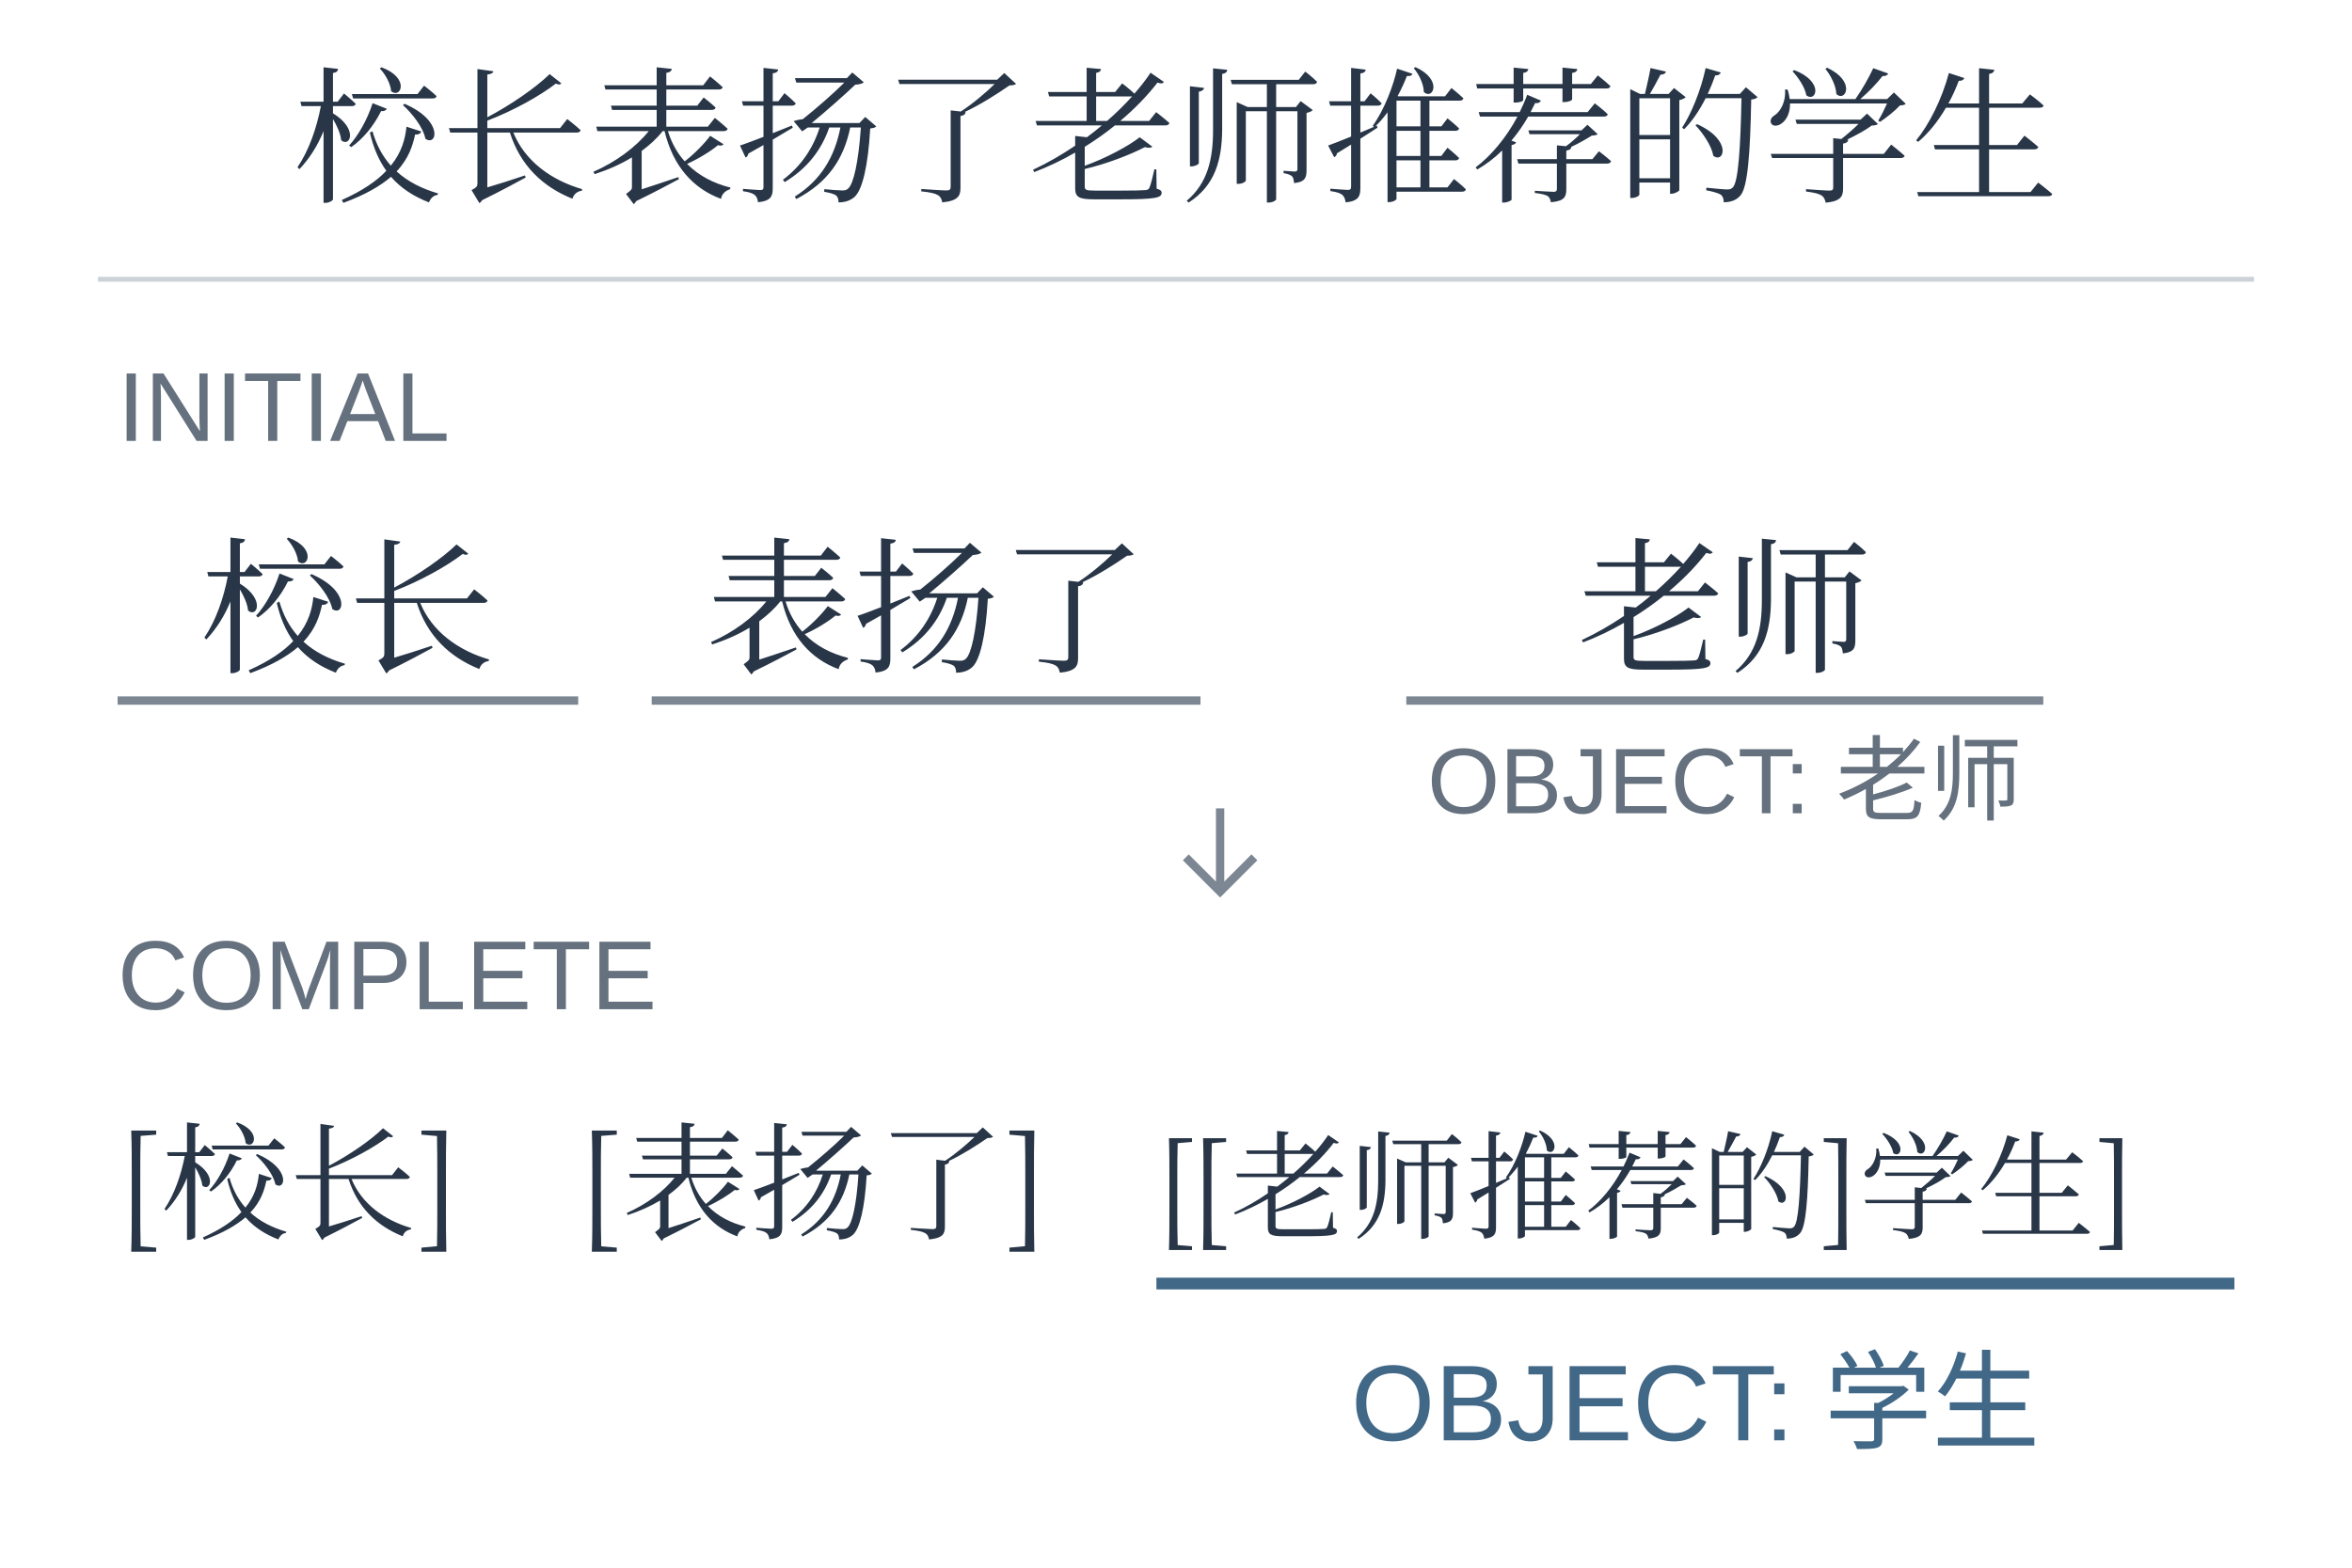
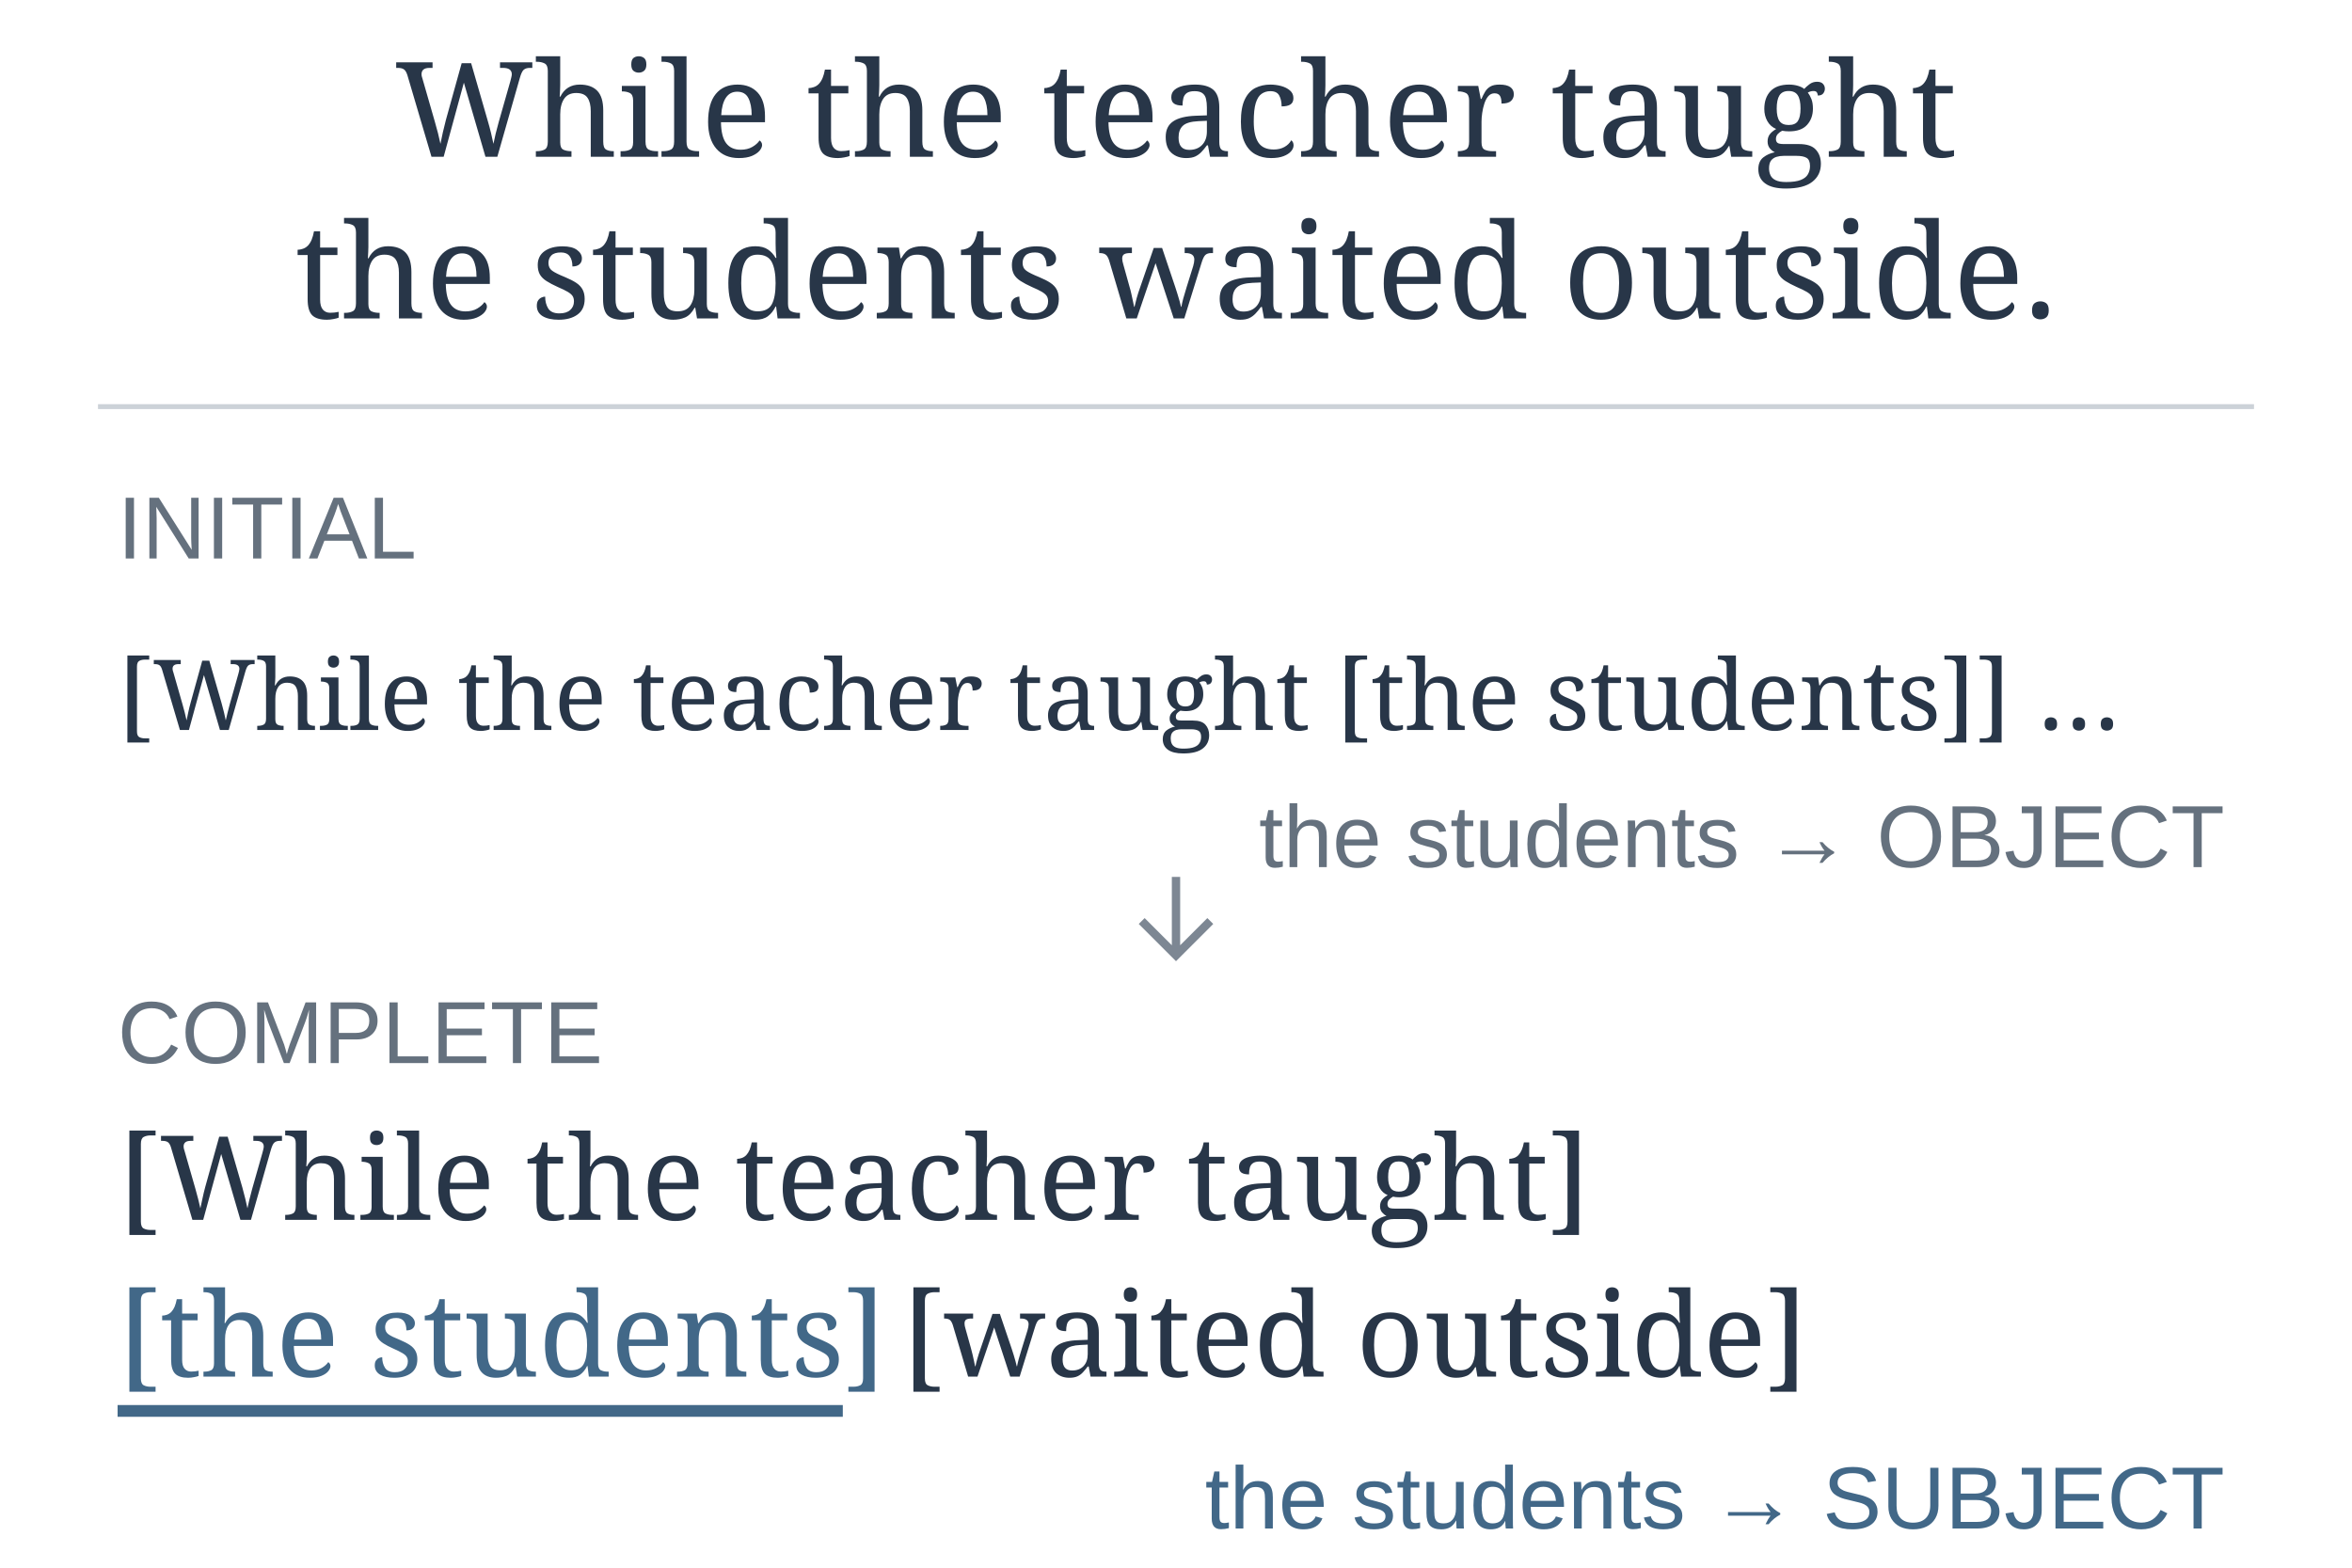
<svg xmlns="http://www.w3.org/2000/svg" width="480" height="320" viewBox="0 0 480 320" role="img" aria-labelledby="title desc">
-   <g font-family="Songti SC,Noto Serif CJK SC,serif" fill="#283648">
-     <text x="240" y="39" text-anchor="middle" font-size="30">校长表扬了老师推荐的学生</text>
+   <g font-family="Georgia,serif" fill="#283648" text-anchor="middle" font-size="27">
+     <text x="240" y="32">While the teacher taught</text>
+     <text x="240" y="65">the students waited outside.</text>
  </g>
-   <path d="M20 57H460" stroke="#ccd2d8" stroke-width="1" />
-   <g font-family="Arial,sans-serif" fill="#65717e" font-size="20">
-     <text x="24" y="90">INITIAL</text>
-     <text x="24" y="206">COMPLETE</text>
+   <path d="M20 83H460" stroke="#ccd2d8" />
+   <g font-family="Arial,sans-serif" fill="#65717e" font-size="18">
+     <text x="24" y="114">INITIAL</text>
+     <text x="24" y="217">COMPLETE</text>
  </g>
-   <g font-family="Songti SC,Noto Serif CJK SC,serif" font-size="30" text-anchor="middle" fill="#283648">
-     <text x="71" y="135">校长</text>
-     <text x="189" y="135">表扬了</text>
-     <text x="352" y="135">老师</text>
+   <text x="24" y="149" font-family="Georgia,serif" font-size="20" fill="#283648">[While the teacher taught [the students]] …</text>
+   <text x="454" y="177" text-anchor="end" font-family="Arial,sans-serif" font-size="18" fill="#65717e">the students → OBJECT</text>
+   <path d="M240 179V195M233 188L240 195L247 188" stroke="#7d8793" stroke-width="1.7" fill="none" />
+   <g font-family="Georgia,serif" font-size="24">
+     <text x="24" y="249" fill="#283648">[While the teacher taught]</text>
+     <text x="24" y="281" fill="#426888">[the students]</text>
+     <text x="184" y="281" fill="#283648">[waited outside]</text>
  </g>
-   <g stroke="#7d8793" stroke-width="1.7" fill="none">
-     <path d="M24 143H118M133 143H245M287 143H417" />
-     <path d="M249 165V182M242 175L249 182L256 175" />
-   </g>
-   <text x="352" y="166" font-family="Arial,sans-serif" fill="#65717e" font-size="19" text-anchor="middle">OBJECT: 老师</text>
-   <g font-family="Songti SC,Noto Serif CJK SC,serif" fill="#283648">
-     <text x="24" y="251" font-size="26">[校长]</text>
-     <text x="118" y="251" font-size="26">[表扬了]</text>
-     <text x="236" y="251" font-size="24">[[老师推荐的]学生]</text>
-   </g>
-   <path d="M236 262H456" stroke="#426888" stroke-width="2.4" />
-   <text x="346" y="294" font-family="Arial,sans-serif" fill="#426888" font-size="22" text-anchor="middle">OBJECT: 学生</text>
+   <path d="M24 288H172" stroke="#426888" stroke-width="2.4" />
+   <text x="454" y="312" text-anchor="end" font-family="Arial,sans-serif" font-size="18" fill="#426888">the students → SUBJECT</text>
</svg>
